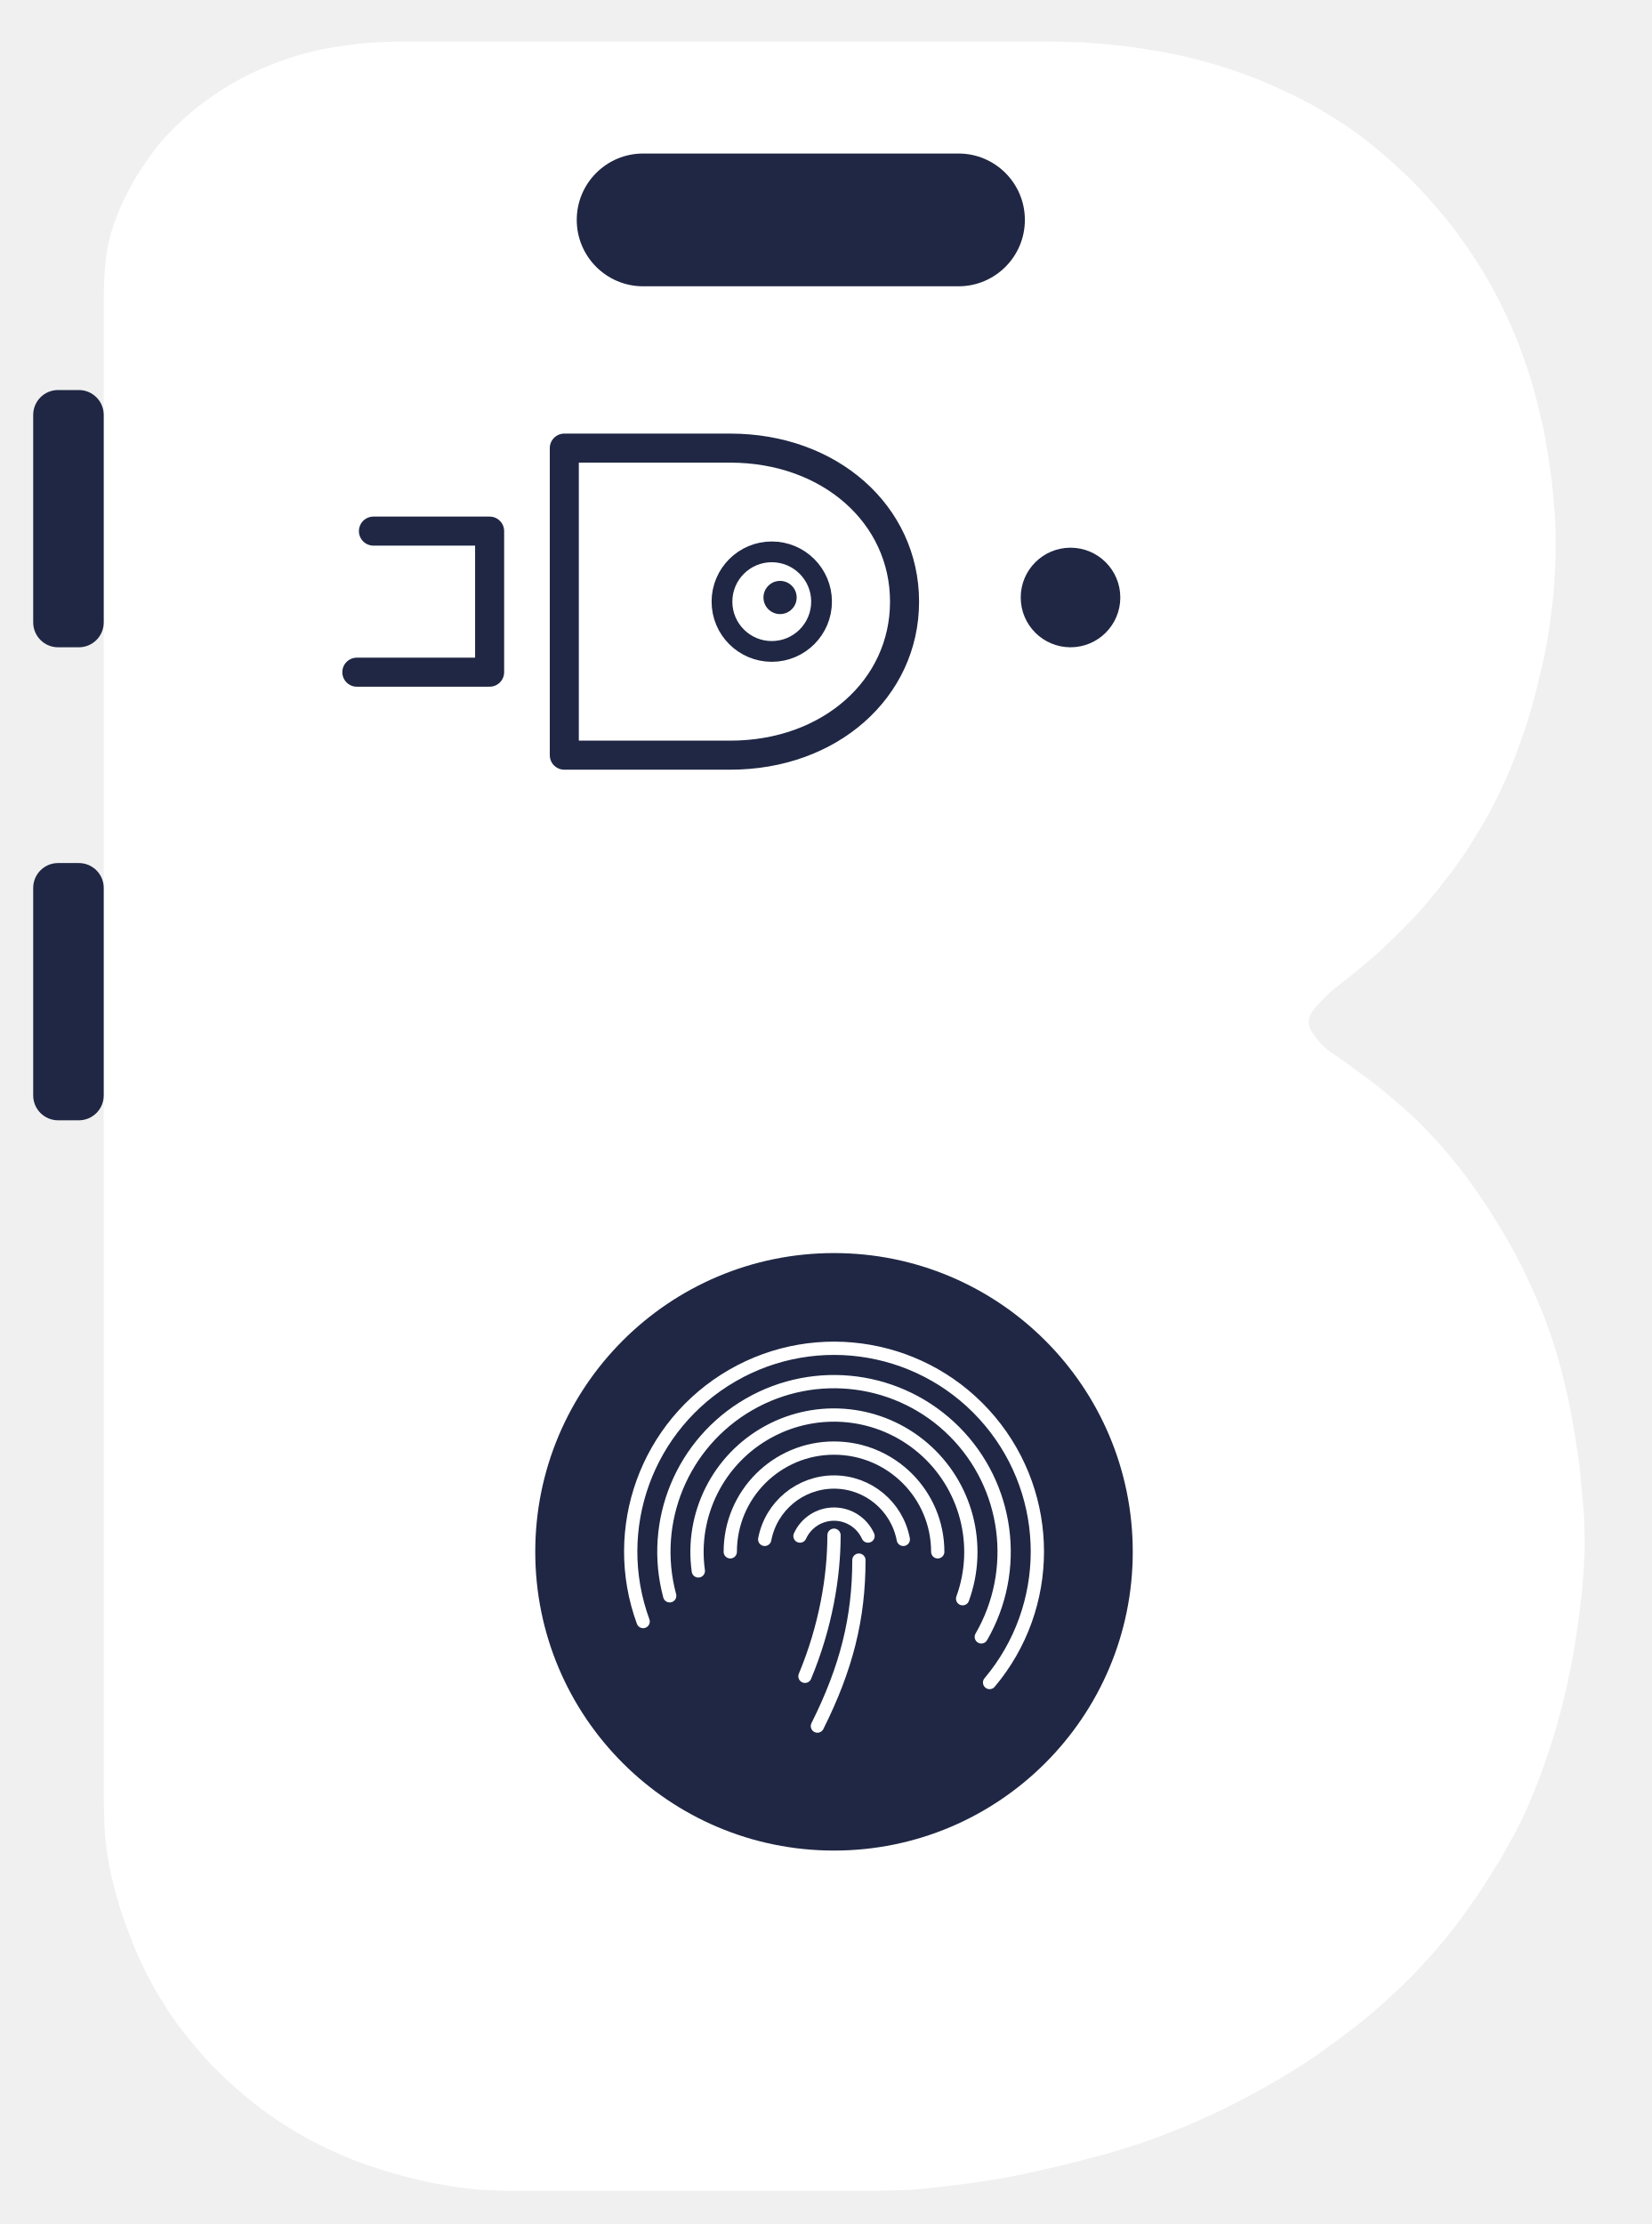
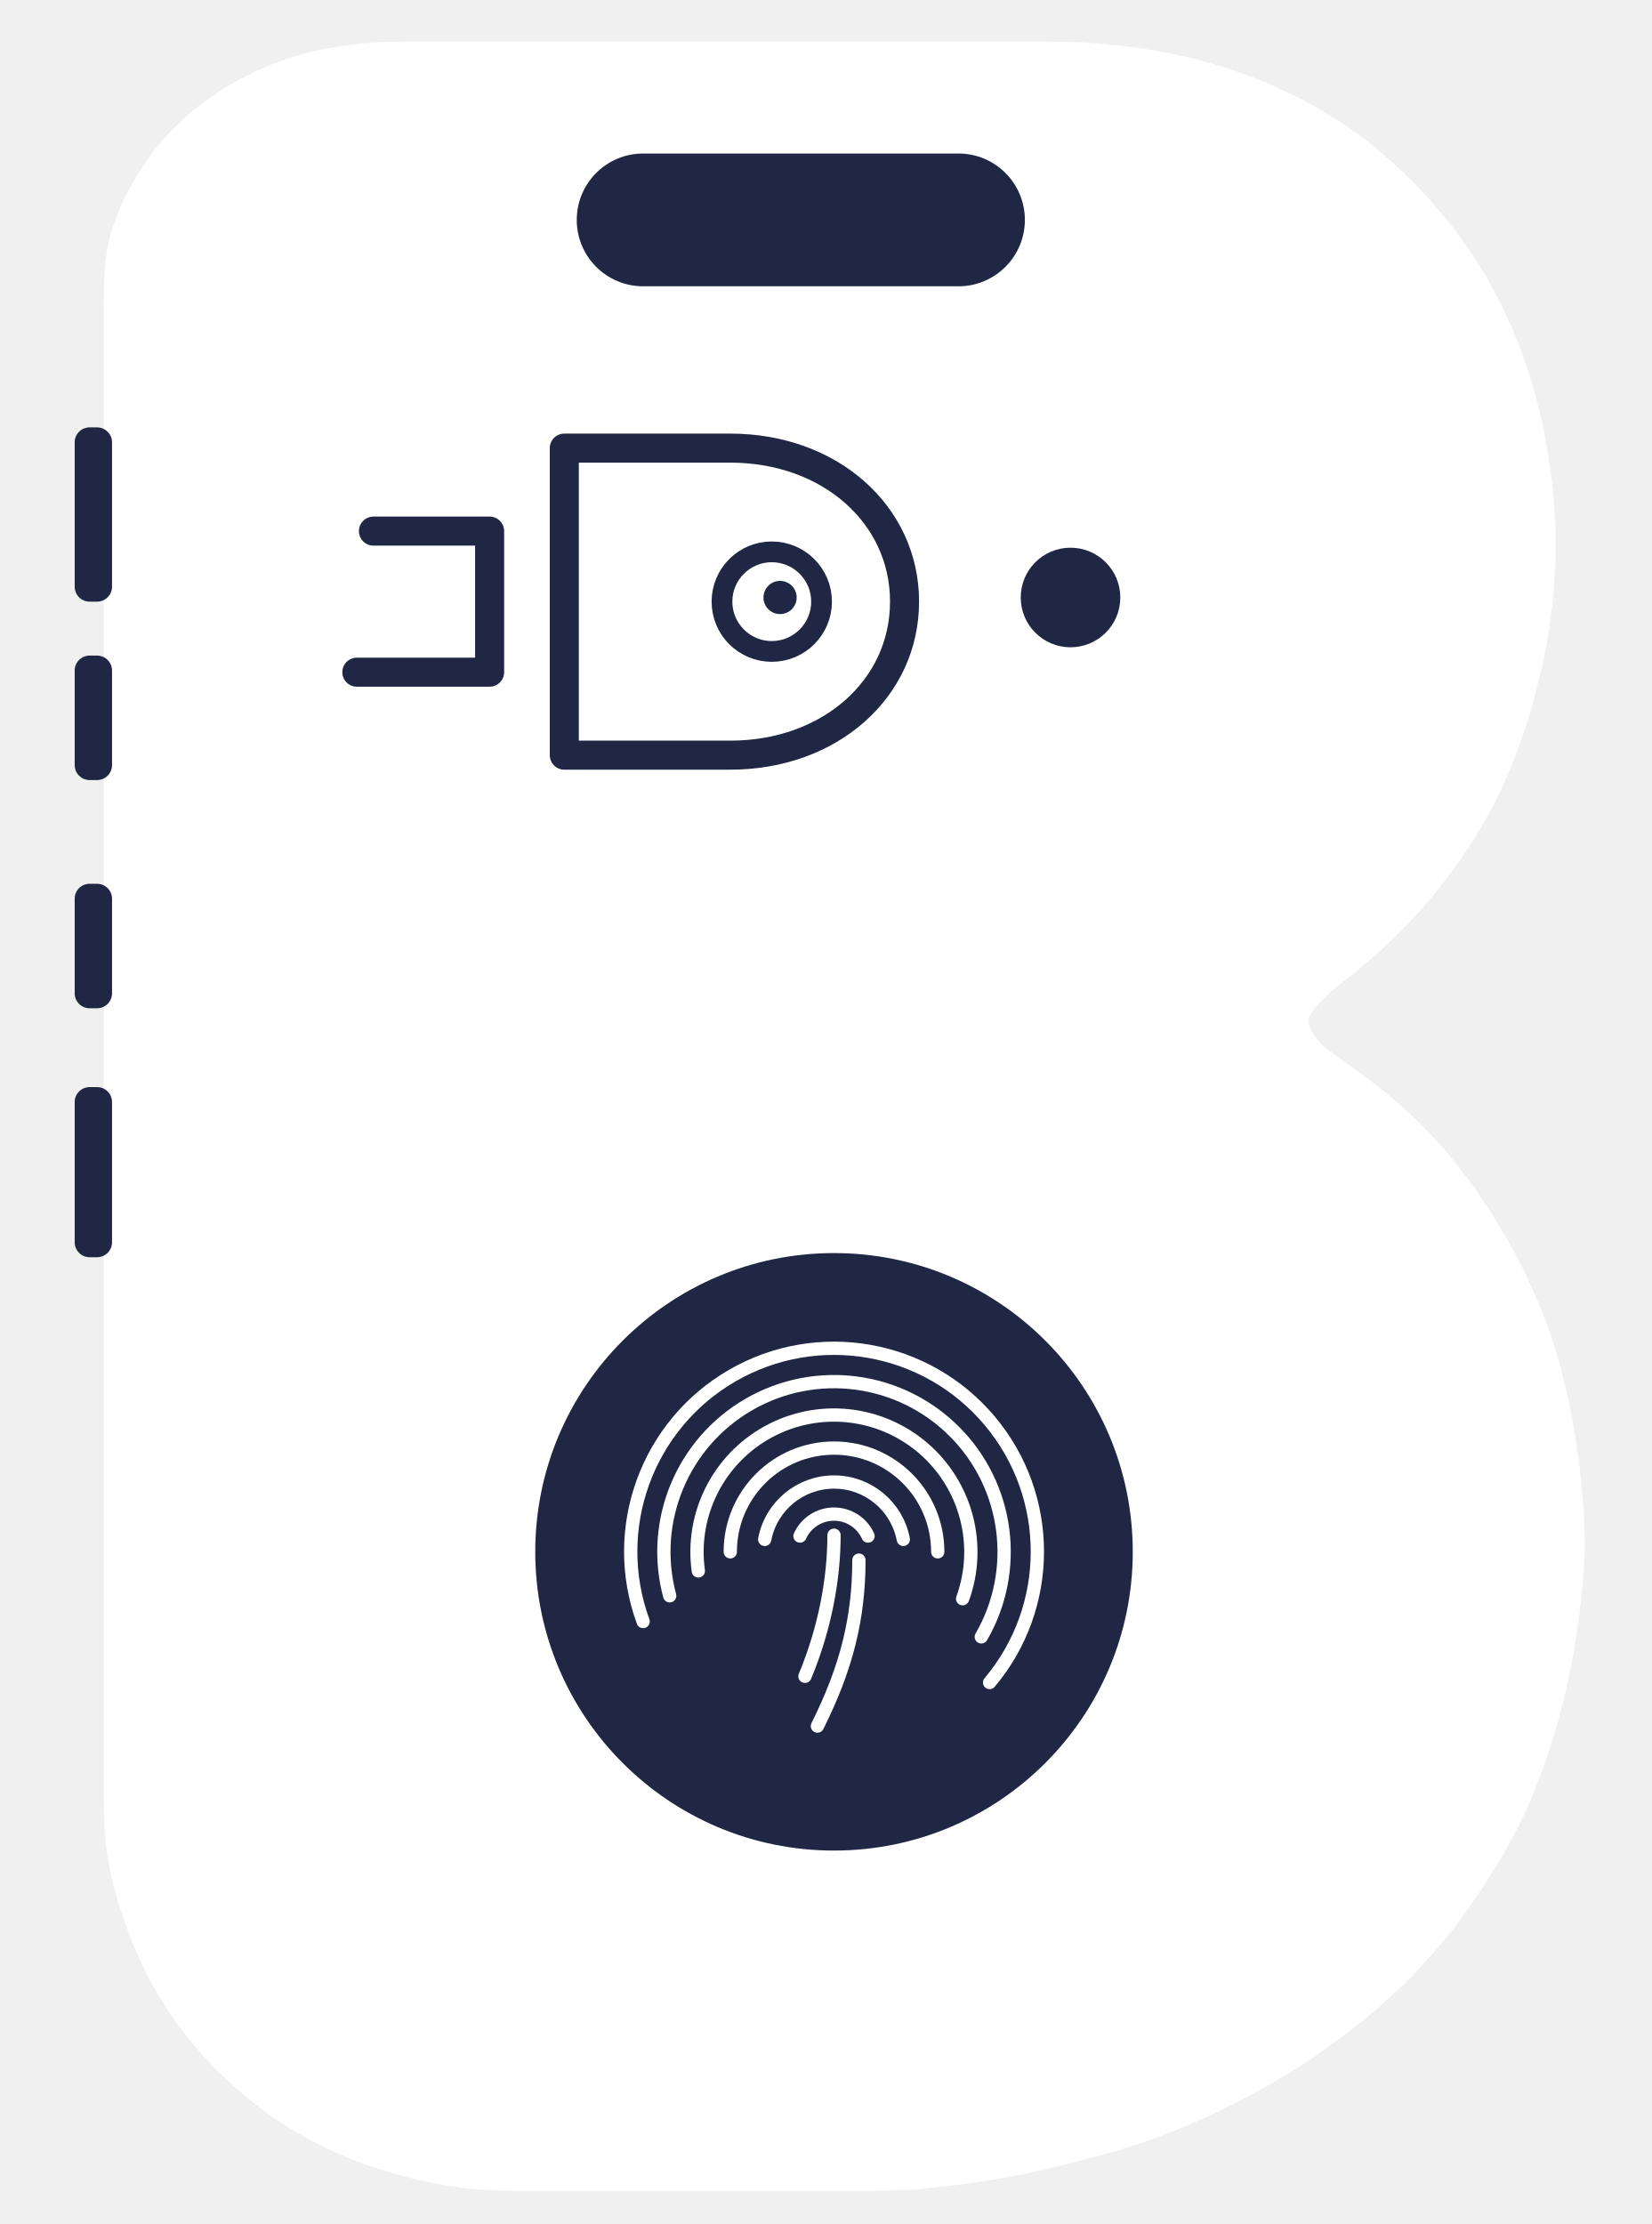
<svg xmlns="http://www.w3.org/2000/svg" viewBox="322 144 398 536" role="img" aria-label="Brandhoop mark">
  <path d="M408.0 154.6C405.5 154.9 402.7 155.3 400.0 155.8C397.3 156.4 394.7 157.0 392.0 157.9C389.3 158.8 386.7 159.8 384.0 161.0C381.3 162.3 378.7 163.6 376.0 165.3C373.4 167.0 370.6 168.9 368.1 171.0C365.6 173.2 363.0 175.6 360.9 178.1C358.7 180.6 356.9 183.4 355.2 186.0C353.6 188.6 352.2 191.3 351.0 194.0C349.9 196.7 348.9 199.3 348.3 202.0C347.6 204.7 347.4 207.3 347.2 210.0C347.0 212.7 347.0 215.3 347.0 218.0C347.0 220.7 347.0 223.3 347.0 226.0C347.0 228.7 347.0 231.3 347.0 234.0C347.0 236.7 347.0 239.3 347.0 242.0C347.0 244.7 347.0 247.3 347.0 250.0C347.0 252.7 347.0 255.3 347.0 258.0C347.0 260.7 347.0 263.3 347.0 266.0C347.0 268.7 347.0 271.3 347.0 274.0C347.0 276.7 347.0 279.3 347.0 282.0C347.0 284.7 347.0 287.3 347.0 290.0C347.0 292.7 347.0 295.3 347.0 298.0C347.0 300.7 347.0 303.3 347.0 306.0C347.0 308.7 347.0 311.3 347.0 314.0C347.0 316.7 347.0 319.3 347.0 322.0C347.0 324.7 347.0 327.3 347.0 330.0C347.0 332.7 347.0 335.3 347.0 338.0C347.0 340.7 347.0 343.3 347.0 346.0C347.0 348.7 347.0 351.3 347.0 354.0C347.0 356.7 347.0 359.3 347.0 362.0C347.0 364.7 347.0 367.3 347.0 370.0C347.0 372.7 347.0 375.3 347.0 378.0C347.0 380.7 347.0 383.3 347.0 386.0C347.0 388.7 347.0 391.3 347.0 394.0C347.0 396.7 347.0 399.3 347.0 402.0C347.0 404.7 347.0 407.3 347.0 410.0C347.0 412.7 347.0 415.3 347.0 418.0C347.0 420.7 347.0 423.3 347.0 426.0C347.0 428.7 347.0 431.3 347.0 434.0C347.0 436.7 347.0 439.3 347.0 442.0C347.0 444.7 347.0 447.3 347.0 450.0C347.0 452.7 347.0 455.3 347.0 458.0C347.0 460.7 347.0 463.3 347.0 466.0C347.0 468.7 347.0 471.3 347.0 474.0C347.0 476.7 347.0 479.3 347.0 482.0C347.0 484.7 347.0 487.3 347.0 490.0C347.0 492.7 347.0 495.3 347.0 498.0C347.0 500.7 347.0 503.3 347.0 506.0C347.0 508.7 347.0 511.3 347.0 514.0C347.0 516.7 347.0 519.3 347.0 522.0C347.0 524.7 347.0 527.3 347.0 530.0C347.0 532.7 347.0 535.3 347.0 538.0C347.0 540.7 347.0 543.3 347.0 546.0C347.0 548.7 347.0 551.3 347.0 554.0C347.0 556.7 347.0 559.3 347.0 562.0C347.0 564.7 347.0 567.3 347.0 570.0C347.0 572.7 347.0 575.3 347.0 578.0C347.1 580.7 347.1 583.3 347.3 586.0C347.5 588.7 347.9 591.3 348.4 594.0C348.9 596.7 349.6 599.3 350.4 602.0C351.1 604.7 352.1 607.3 353.1 610.0C354.1 612.7 355.2 615.3 356.5 618.0C357.8 620.7 359.2 623.3 360.9 626.0C362.5 628.7 364.3 631.4 366.4 634.0C368.5 636.6 370.8 639.4 373.2 641.9C375.7 644.4 378.4 646.9 381.0 649.1C383.6 651.3 386.3 653.3 389.0 655.1C391.7 656.9 394.3 658.4 397.0 659.9C399.7 661.3 402.3 662.5 405.0 663.7C407.7 664.8 410.3 665.8 413.0 666.6C415.7 667.5 418.3 668.3 421.0 668.9C423.7 669.6 426.3 670.2 429.0 670.6C431.7 671.1 434.3 671.4 437.0 671.7C439.7 671.9 442.3 671.9 445.0 672.0C447.7 672.0 450.3 672.0 453.0 672.0C455.7 672.0 458.3 672.0 461.0 672.0C463.7 672.0 466.3 672.0 469.0 672.0C471.7 672.0 474.3 672.0 477.0 672.0C479.7 672.0 482.3 672.0 485.0 672.0C487.7 672.0 490.3 672.0 493.0 672.0C495.7 672.0 498.3 672.0 501.0 672.0C503.7 672.0 506.3 672.0 509.0 672.0C511.7 672.0 514.3 672.0 517.0 672.0C519.7 672.0 522.3 672.0 525.0 672.0C527.7 672.0 530.3 672.0 533.0 672.0C535.7 671.9 538.3 671.9 541.0 671.8C543.7 671.6 546.3 671.3 549.0 671.0C551.7 670.7 554.3 670.4 557.0 670.0C559.7 669.6 562.3 669.2 565.0 668.7C567.7 668.2 570.3 667.6 573.0 667.0C575.7 666.4 578.3 665.8 581.0 665.1C583.7 664.4 586.3 663.7 589.0 663.0C591.7 662.2 594.3 661.4 597.0 660.5C599.7 659.6 602.3 658.6 605.0 657.5C607.7 656.5 610.3 655.3 613.0 654.1C615.7 652.9 618.3 651.6 621.0 650.2C623.7 648.8 626.3 647.4 629.0 645.8C631.7 644.3 634.3 642.6 637.0 640.9C639.7 639.1 642.3 637.2 645.0 635.2C647.7 633.2 650.4 631.1 653.0 628.9C655.6 626.6 658.3 624.2 660.8 621.7C663.3 619.3 665.7 616.6 668.0 614.0C670.3 611.4 672.4 608.7 674.4 606.0C676.3 603.3 678.2 600.7 679.9 598.0C681.6 595.3 683.3 592.7 684.8 590.0C686.3 587.3 687.8 584.7 689.0 582.0C690.3 579.3 691.4 576.7 692.4 574.0C693.5 571.3 694.4 568.7 695.3 566.0C696.2 563.3 697.0 560.7 697.7 558.0C698.5 555.3 699.1 552.7 699.7 550.0C700.3 547.3 700.8 544.7 701.3 542.0C701.7 539.3 702.1 536.7 702.5 534.0C702.8 531.3 703.2 528.7 703.4 526.0C703.6 523.3 703.8 520.7 703.9 518.0C703.9 515.3 703.9 512.7 703.8 510.0C703.6 507.3 703.4 504.7 703.1 502.0C702.9 499.3 702.6 496.7 702.2 494.0C701.8 491.3 701.4 488.7 700.9 486.0C700.4 483.3 699.9 480.7 699.2 478.0C698.6 475.3 697.9 472.7 697.1 470.0C696.3 467.3 695.4 464.7 694.4 462.0C693.4 459.3 692.2 456.7 691.0 454.0C689.8 451.3 688.5 448.7 687.1 446.0C685.6 443.3 684.1 440.7 682.4 438.0C680.8 435.3 679.0 432.7 677.1 430.0C675.2 427.3 673.1 424.6 670.9 422.0C668.7 419.4 666.3 416.8 663.8 414.3C661.3 411.9 658.6 409.6 656.0 407.4C653.4 405.2 650.6 403.2 648.0 401.3C645.5 399.3 642.4 397.6 640.6 395.8C638.9 393.9 637.3 392.0 637.4 390.1C637.5 388.1 639.5 386.2 641.5 384.2C643.4 382.2 646.4 380.2 649.0 378.0C651.5 375.9 654.2 373.7 656.6 371.3C659.1 368.9 661.6 366.4 663.9 363.9C666.2 361.3 668.4 358.6 670.4 356.0C672.5 353.3 674.4 350.7 676.1 348.0C677.8 345.3 679.4 342.7 680.9 340.0C682.3 337.3 683.6 334.7 684.8 332.0C686.0 329.3 687.1 326.7 688.0 324.0C689.0 321.3 689.9 318.7 690.7 316.0C691.5 313.3 692.2 310.7 692.8 308.0C693.5 305.3 694.1 302.7 694.6 300.0C695.1 297.3 695.5 294.7 695.8 292.0C696.2 289.3 696.5 286.7 696.6 284.0C696.8 281.3 696.9 278.7 696.9 276.0C696.9 273.3 696.9 270.7 696.7 268.0C696.5 265.3 696.3 262.7 696.0 260.0C695.6 257.3 695.3 254.7 694.8 252.0C694.4 249.3 693.9 246.7 693.2 244.0C692.6 241.3 691.9 238.7 691.1 236.0C690.3 233.3 689.4 230.7 688.4 228.0C687.4 225.3 686.3 222.7 685.0 220.0C683.8 217.3 682.4 214.7 680.9 212.0C679.4 209.3 677.7 206.7 675.9 204.0C674.0 201.3 672.1 198.6 669.9 196.0C667.7 193.4 665.3 190.6 662.8 188.1C660.3 185.6 657.6 183.1 655.0 180.9C652.4 178.6 649.7 176.6 647.0 174.7C644.3 172.9 641.7 171.3 639.0 169.7C636.3 168.2 633.7 166.9 631.0 165.7C628.3 164.4 625.7 163.3 623.0 162.3C620.3 161.3 617.7 160.4 615.0 159.6C612.3 158.8 609.7 158.1 607.0 157.5C604.3 156.9 601.7 156.4 599.0 156.0C596.3 155.5 593.7 155.2 591.0 154.9C588.3 154.6 585.7 154.4 583.0 154.2C580.3 154.1 577.7 154.1 575.0 154.0C572.3 154.0 569.7 154.0 567.0 154.0C564.3 154.0 561.7 154.0 559.0 154.0C556.3 154.0 553.7 154.0 551.0 154.0C548.3 154.0 545.7 154.0 543.0 154.0C540.3 154.0 537.7 154.0 535.0 154.0C532.3 154.0 529.7 154.0 527.0 154.0C524.3 154.0 521.7 154.0 519.0 154.0C516.3 154.0 513.7 154.0 511.0 154.0C508.3 154.0 505.7 154.0 503.0 154.0C500.3 154.0 497.7 154.0 495.0 154.0C492.3 154.0 489.7 154.0 487.0 154.0C484.3 154.0 481.7 154.0 479.0 154.0C476.3 154.0 473.7 154.0 471.0 154.0C468.3 154.0 465.7 154.0 463.0 154.0C460.3 154.0 457.7 154.0 455.0 154.0C452.3 154.0 449.7 154.0 447.0 154.0C444.3 154.0 441.7 154.0 439.0 154.0C436.3 154.0 433.7 154.0 431.0 154.0C428.3 154.0 425.7 154.0 423.0 154.0C420.3 154.0 417.5 154.0 415.0 154.1C412.5 154.2 410.5 154.3 408.0 154.6Z" fill="#FFFFFF" />
-   <rect x="330" y="238" width="17" height="62" rx="6" fill="#1F2744" />
-   <rect x="330" y="352" width="17" height="62" rx="6" fill="#1F2744" />
+   <rect x="340" y="247" width="9" height="42" rx="3.6" fill="#1F2744" />
+   <rect x="340" y="302" width="9" height="30" rx="3.6" fill="#1F2744" />
+   <rect x="340" y="357" width="9" height="30" rx="3.6" fill="#1F2744" />
+   <rect x="340" y="406" width="9" height="41" rx="3.6" fill="#1F2744" />
  <rect x="461" y="181" width="108" height="32" rx="16" fill="#1F2744" />
  <g fill="none" stroke="#1F2744" stroke-width="7" stroke-linecap="round" stroke-linejoin="round">
    <path d="M458 252H498C522 252 540 268 540 289C540 310 522 326 498 326H458Z" />
    <path d="M412 272H440M408 306H440M440 272V306" />
  </g>
  <circle cx="508" cy="289" r="12" fill="none" stroke="#1F2744" stroke-width="5" />
  <circle cx="510" cy="288" r="4" fill="#1F2744" />
  <circle cx="580" cy="288" r="12" fill="#1F2744" />
  <circle cx="523" cy="518" r="72" fill="#1F2744" />
  <path d="M514.8 514.2A9 9 0 0 1 531.2 514.2" fill="none" stroke="#FFFFFF" stroke-width="3.2" stroke-linecap="round" />
  <path d="M506.3 515.0A17 17 0 0 1 539.7 515.0" fill="none" stroke="#FFFFFF" stroke-width="3.2" stroke-linecap="round" />
  <path d="M498.0 518.0A25 25 0 0 1 548.0 518.0" fill="none" stroke="#FFFFFF" stroke-width="3.2" stroke-linecap="round" />
  <path d="M490.3 522.6A33 33 0 1 1 554.0 529.3" fill="none" stroke="#FFFFFF" stroke-width="3.2" stroke-linecap="round" />
  <path d="M483.4 528.6A41 41 0 1 1 558.5 538.5" fill="none" stroke="#FFFFFF" stroke-width="3.2" stroke-linecap="round" />
  <path d="M477.0 534.8A49 49 0 1 1 560.5 549.5" fill="none" stroke="#FFFFFF" stroke-width="3.2" stroke-linecap="round" />
  <path d="M523 514c0 10 -2 22 -7 34M529 520c0 14 -3 26 -10 40" fill="none" stroke="#FFFFFF" stroke-width="3.2" stroke-linecap="round" />
</svg>
